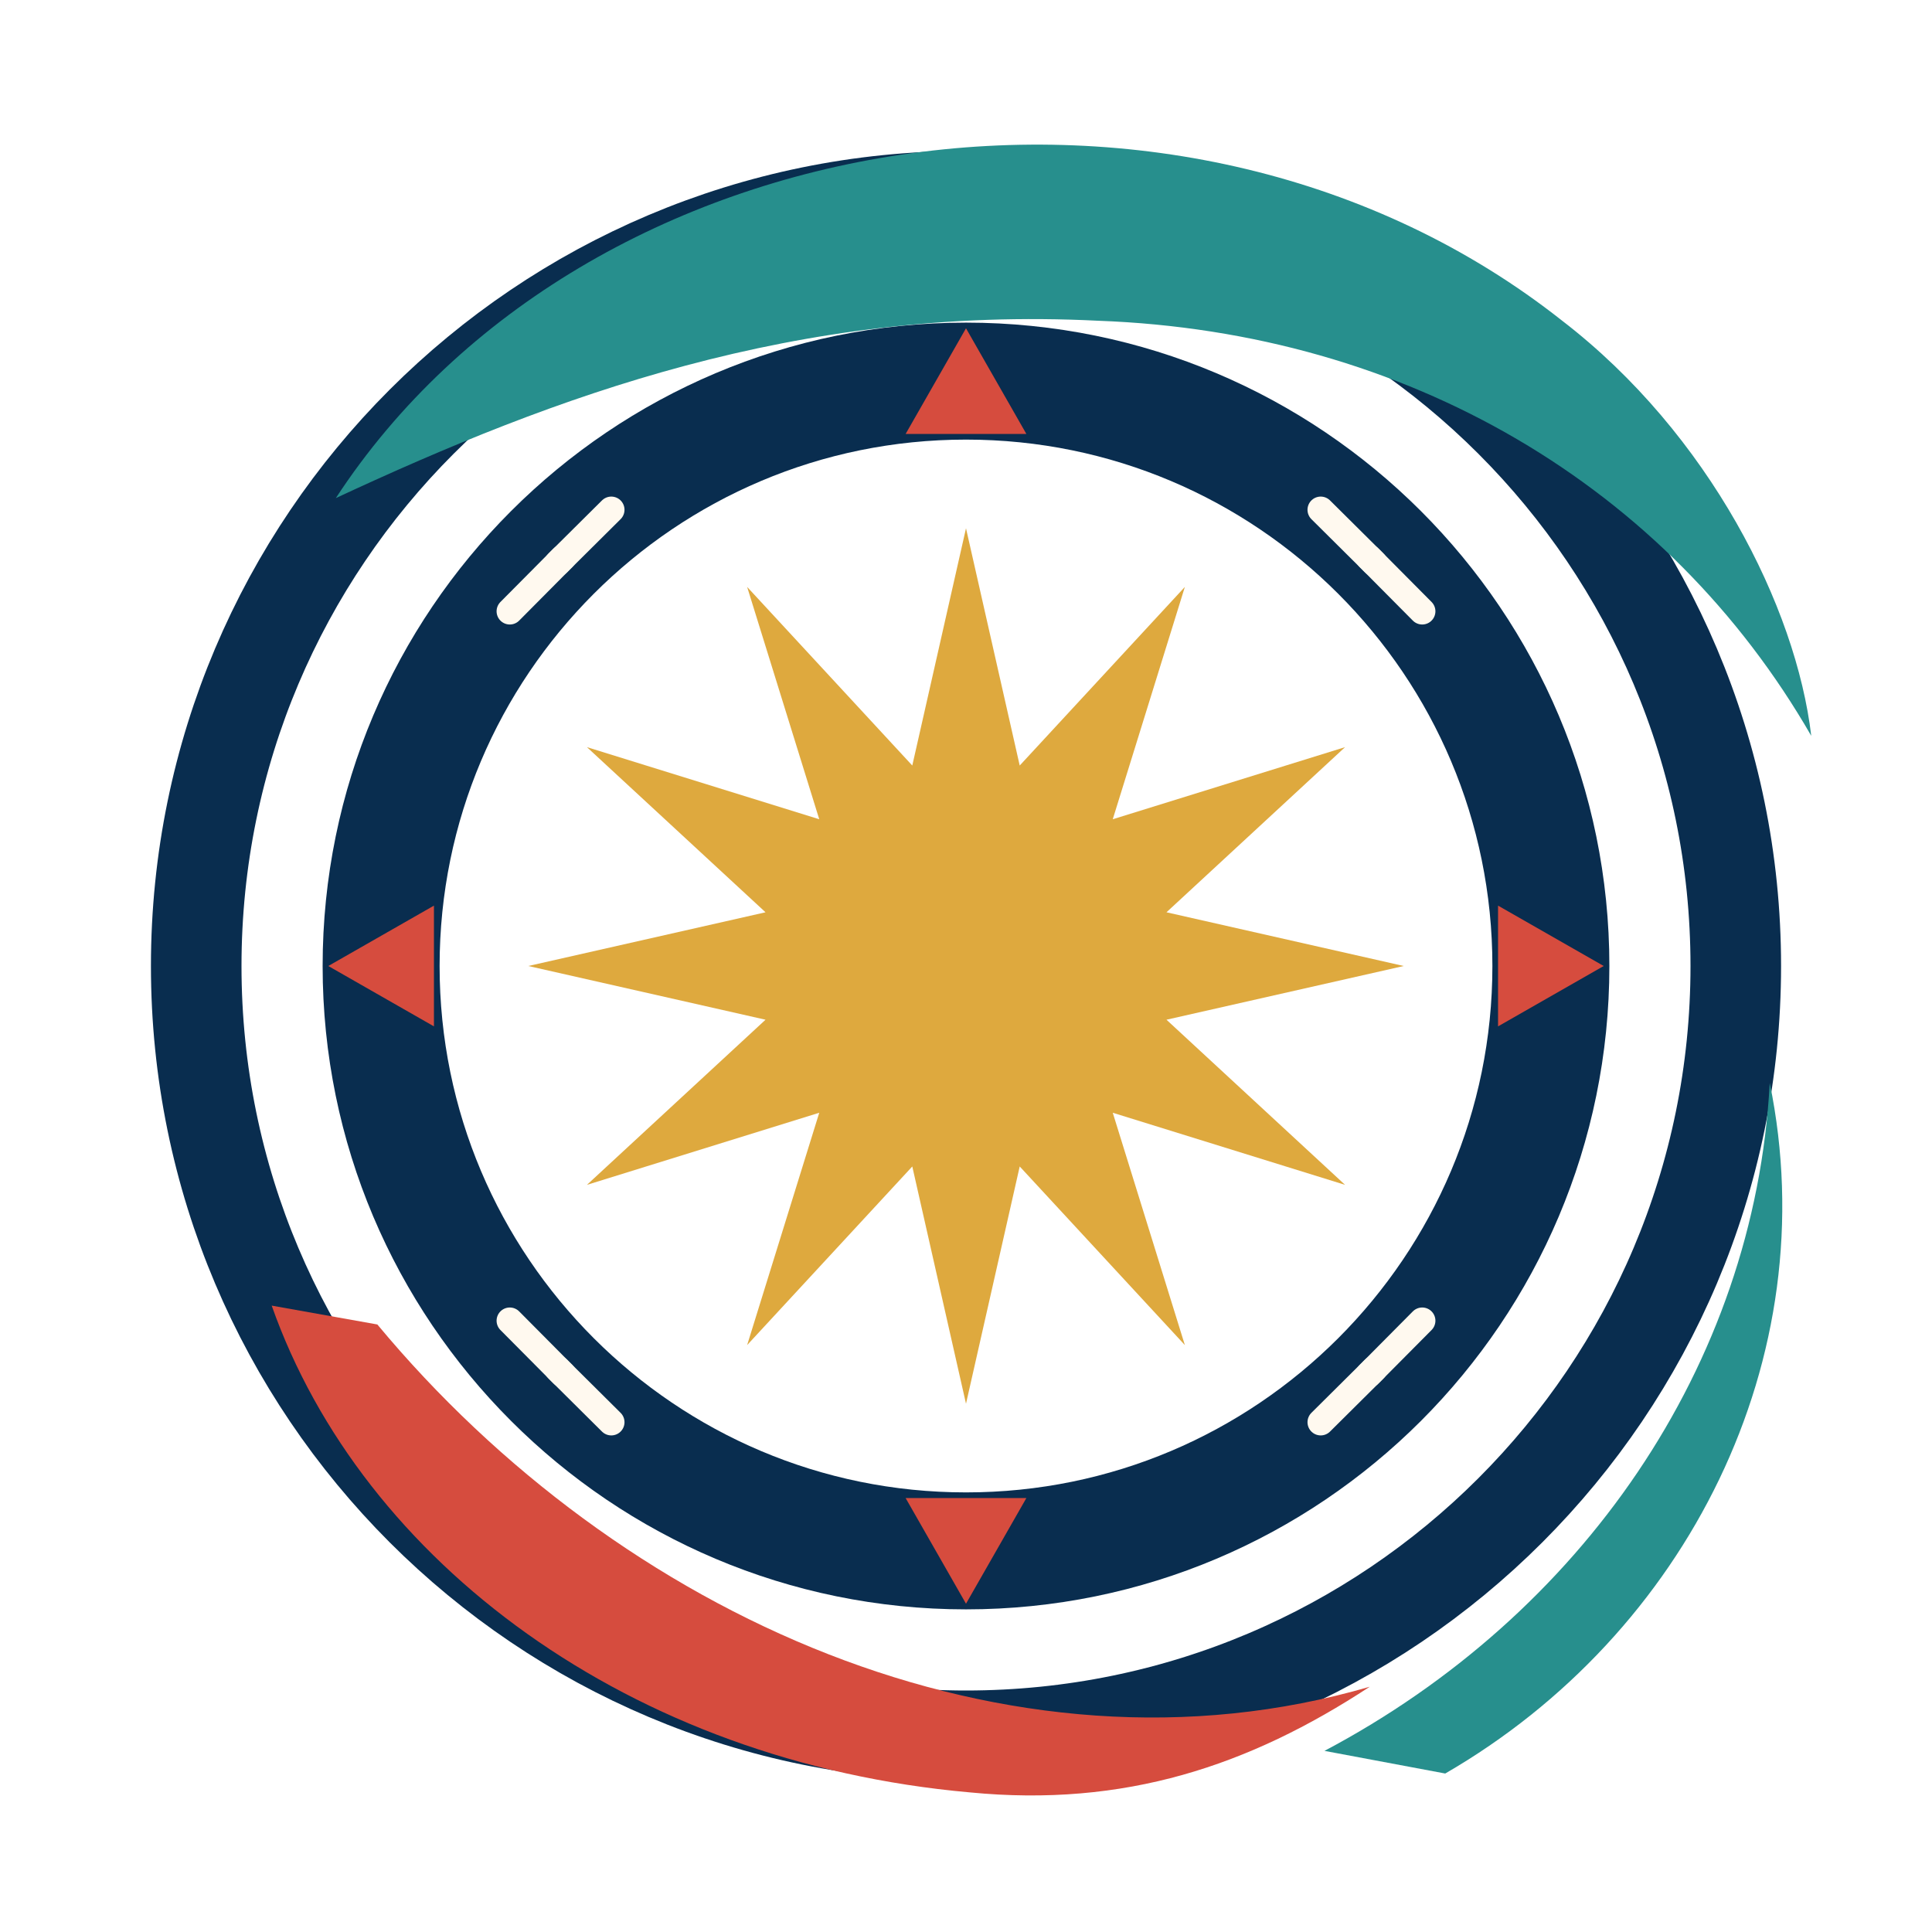
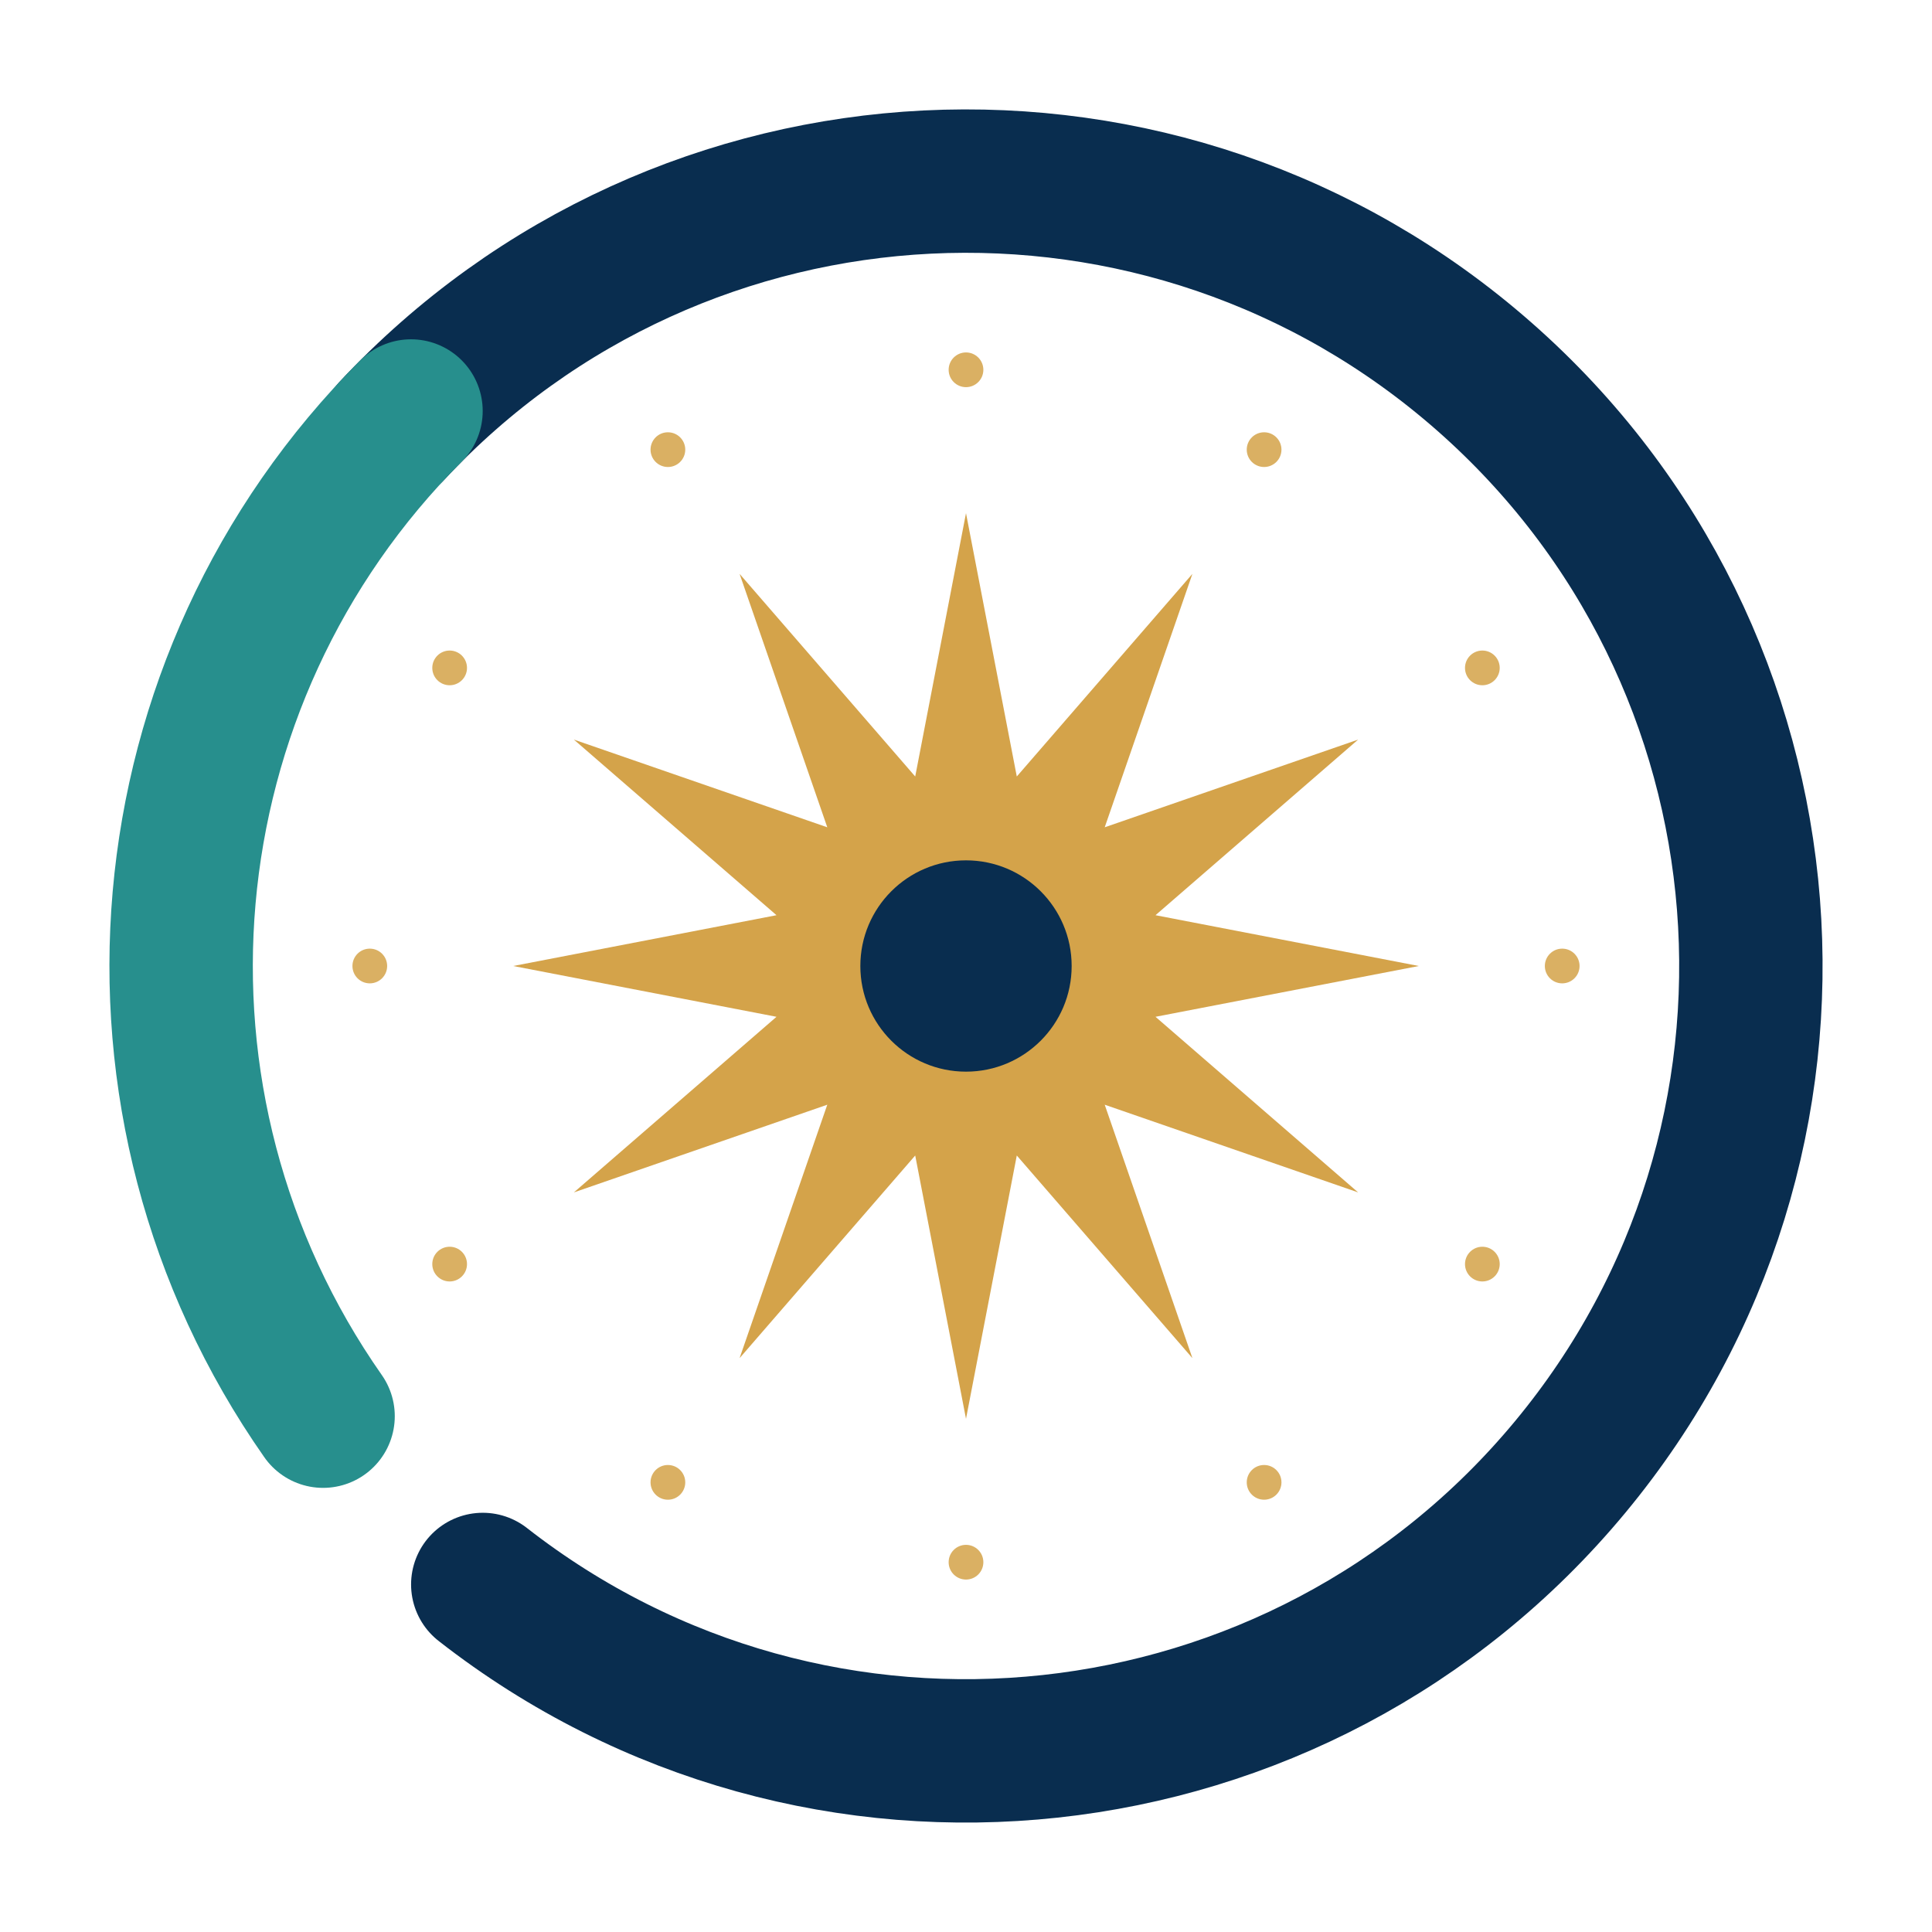
- <svg xmlns="http://www.w3.org/2000/svg" width="512" height="512" viewBox="0 0 512 512" role="img" aria-label="Biểu tượng trống đồng NaMiOS">
-   <circle cx="256" cy="256" r="204" fill="none" stroke="#092D4F" stroke-width="24" />
-   <circle cx="256" cy="256" r="155" fill="none" stroke="#092D4F" stroke-width="31" />
-   <polygon points="256.000,140.000 270.235,202.874 314.000,155.541 294.891,217.109 356.459,198.000 309.126,241.765 372.000,256.000 309.126,270.235 356.459,314.000 294.891,294.891 314.000,356.459 270.235,309.126 256.000,372.000 241.765,309.126 198.000,356.459 217.109,294.891 155.541,314.000 202.874,270.235 140.000,256.000 202.874,241.765 155.541,198.000 217.109,217.109 198.000,155.541 241.765,202.874" fill="#DEA93E" />
-   <polygon points="256.00,87.00 240.00,115.00 272.00,115.00" fill="#D64C3E" />
-   <polygon points="425.00,256.00 397.00,240.00 397.00,272.00" fill="#D64C3E" />
-   <polygon points="256.00,425.00 272.00,397.00 240.00,397.00" fill="#D64C3E" />
-   <polygon points="87.00,256.00 115.00,272.00 115.00,240.00" fill="#D64C3E" />
-   <path d="M350.0 135.1 L364.2 149.2" stroke="#FFF9EF" stroke-width="7" stroke-linecap="round" />
-   <path d="M362.8 147.8 L376.9 162.0" stroke="#FFF9EF" stroke-width="7" stroke-linecap="round" />
-   <path d="M376.9 350.0 L362.8 364.2" stroke="#FFF9EF" stroke-width="7" stroke-linecap="round" />
-   <path d="M364.2 362.8 L350.0 376.9" stroke="#FFF9EF" stroke-width="7" stroke-linecap="round" />
-   <path d="M162.0 376.9 L147.8 362.8" stroke="#FFF9EF" stroke-width="7" stroke-linecap="round" />
-   <path d="M149.2 364.2 L135.1 350.0" stroke="#FFF9EF" stroke-width="7" stroke-linecap="round" />
-   <path d="M135.1 162.0 L149.2 147.8" stroke="#FFF9EF" stroke-width="7" stroke-linecap="round" />
-   <path d="M147.8 149.2 L162.0 135.1" stroke="#FFF9EF" stroke-width="7" stroke-linecap="round" />
-   <path d="M 89 132 C 155 31 314 6 414 85 C 453 115 476 161 480 195 C 442 129 373 88 291 85 C 211 81 147 105 89 132 Z" fill="#278F8D" />
-   <path d="M 72 346 C 96 414 167 467 257 475 C 298 479 331 468 363 447 C 267 475 164 428 100 351 Z" fill="#D64C3E" />
-   <path d="M 351 464 C 419 428 465 362 469 287 C 484 360 447 433 383 470 Z" fill="#278F8D" />
+ <svg xmlns="http://www.w3.org/2000/svg" viewBox="0 0 256 256" role="img" aria-label="NaMiOS — mặt trời trống Đông Sơn cách tân">
+   <path d="M51.94 57.07 A104 104 0 1 1 63.97 209.95" fill="none" stroke="#092D4F" stroke-width="19" stroke-linecap="round" />
+   <path d="M42.81 187.65 A104 104 0 0 1 54.46 54.46" fill="none" stroke="#278F8D" stroke-width="19" stroke-linecap="round" />
+   <g fill="#D4A34A" opacity=".86">
+     <circle cx="128.00" cy="49.00" r="2.3" />
+     <circle cx="167.50" cy="59.58" r="2.3" />
+     <circle cx="196.42" cy="88.50" r="2.3" />
+     <circle cx="207.00" cy="128.00" r="2.3" />
+     <circle cx="196.42" cy="167.50" r="2.3" />
+     <circle cx="167.50" cy="196.42" r="2.3" />
+     <circle cx="128.00" cy="207.00" r="2.3" />
+     <circle cx="88.50" cy="196.42" r="2.3" />
+     <circle cx="59.58" cy="167.50" r="2.3" />
+     <circle cx="49.00" cy="128.00" r="2.3" />
+     <circle cx="59.58" cy="88.50" r="2.3" />
+     <circle cx="88.50" cy="59.58" r="2.3" />
+   </g>
+   <polygon points="128.00,68.00 134.73,102.89 158.00,76.04 146.38,109.62 179.96,98.00 153.11,121.27 188.00,128.00 153.11,134.73 179.96,158.00 146.38,146.38 158.00,179.96 134.73,153.11 128.00,188.00 121.27,153.11 98.00,179.96 109.62,146.38 76.04,158.00 102.89,134.73 68.00,128.00 102.89,121.27 76.04,98.00 109.62,109.62 98.00,76.04 121.27,102.89" fill="#D4A34A" />
+   <circle cx="128" cy="128" r="14" fill="#092D4F" />
</svg>
